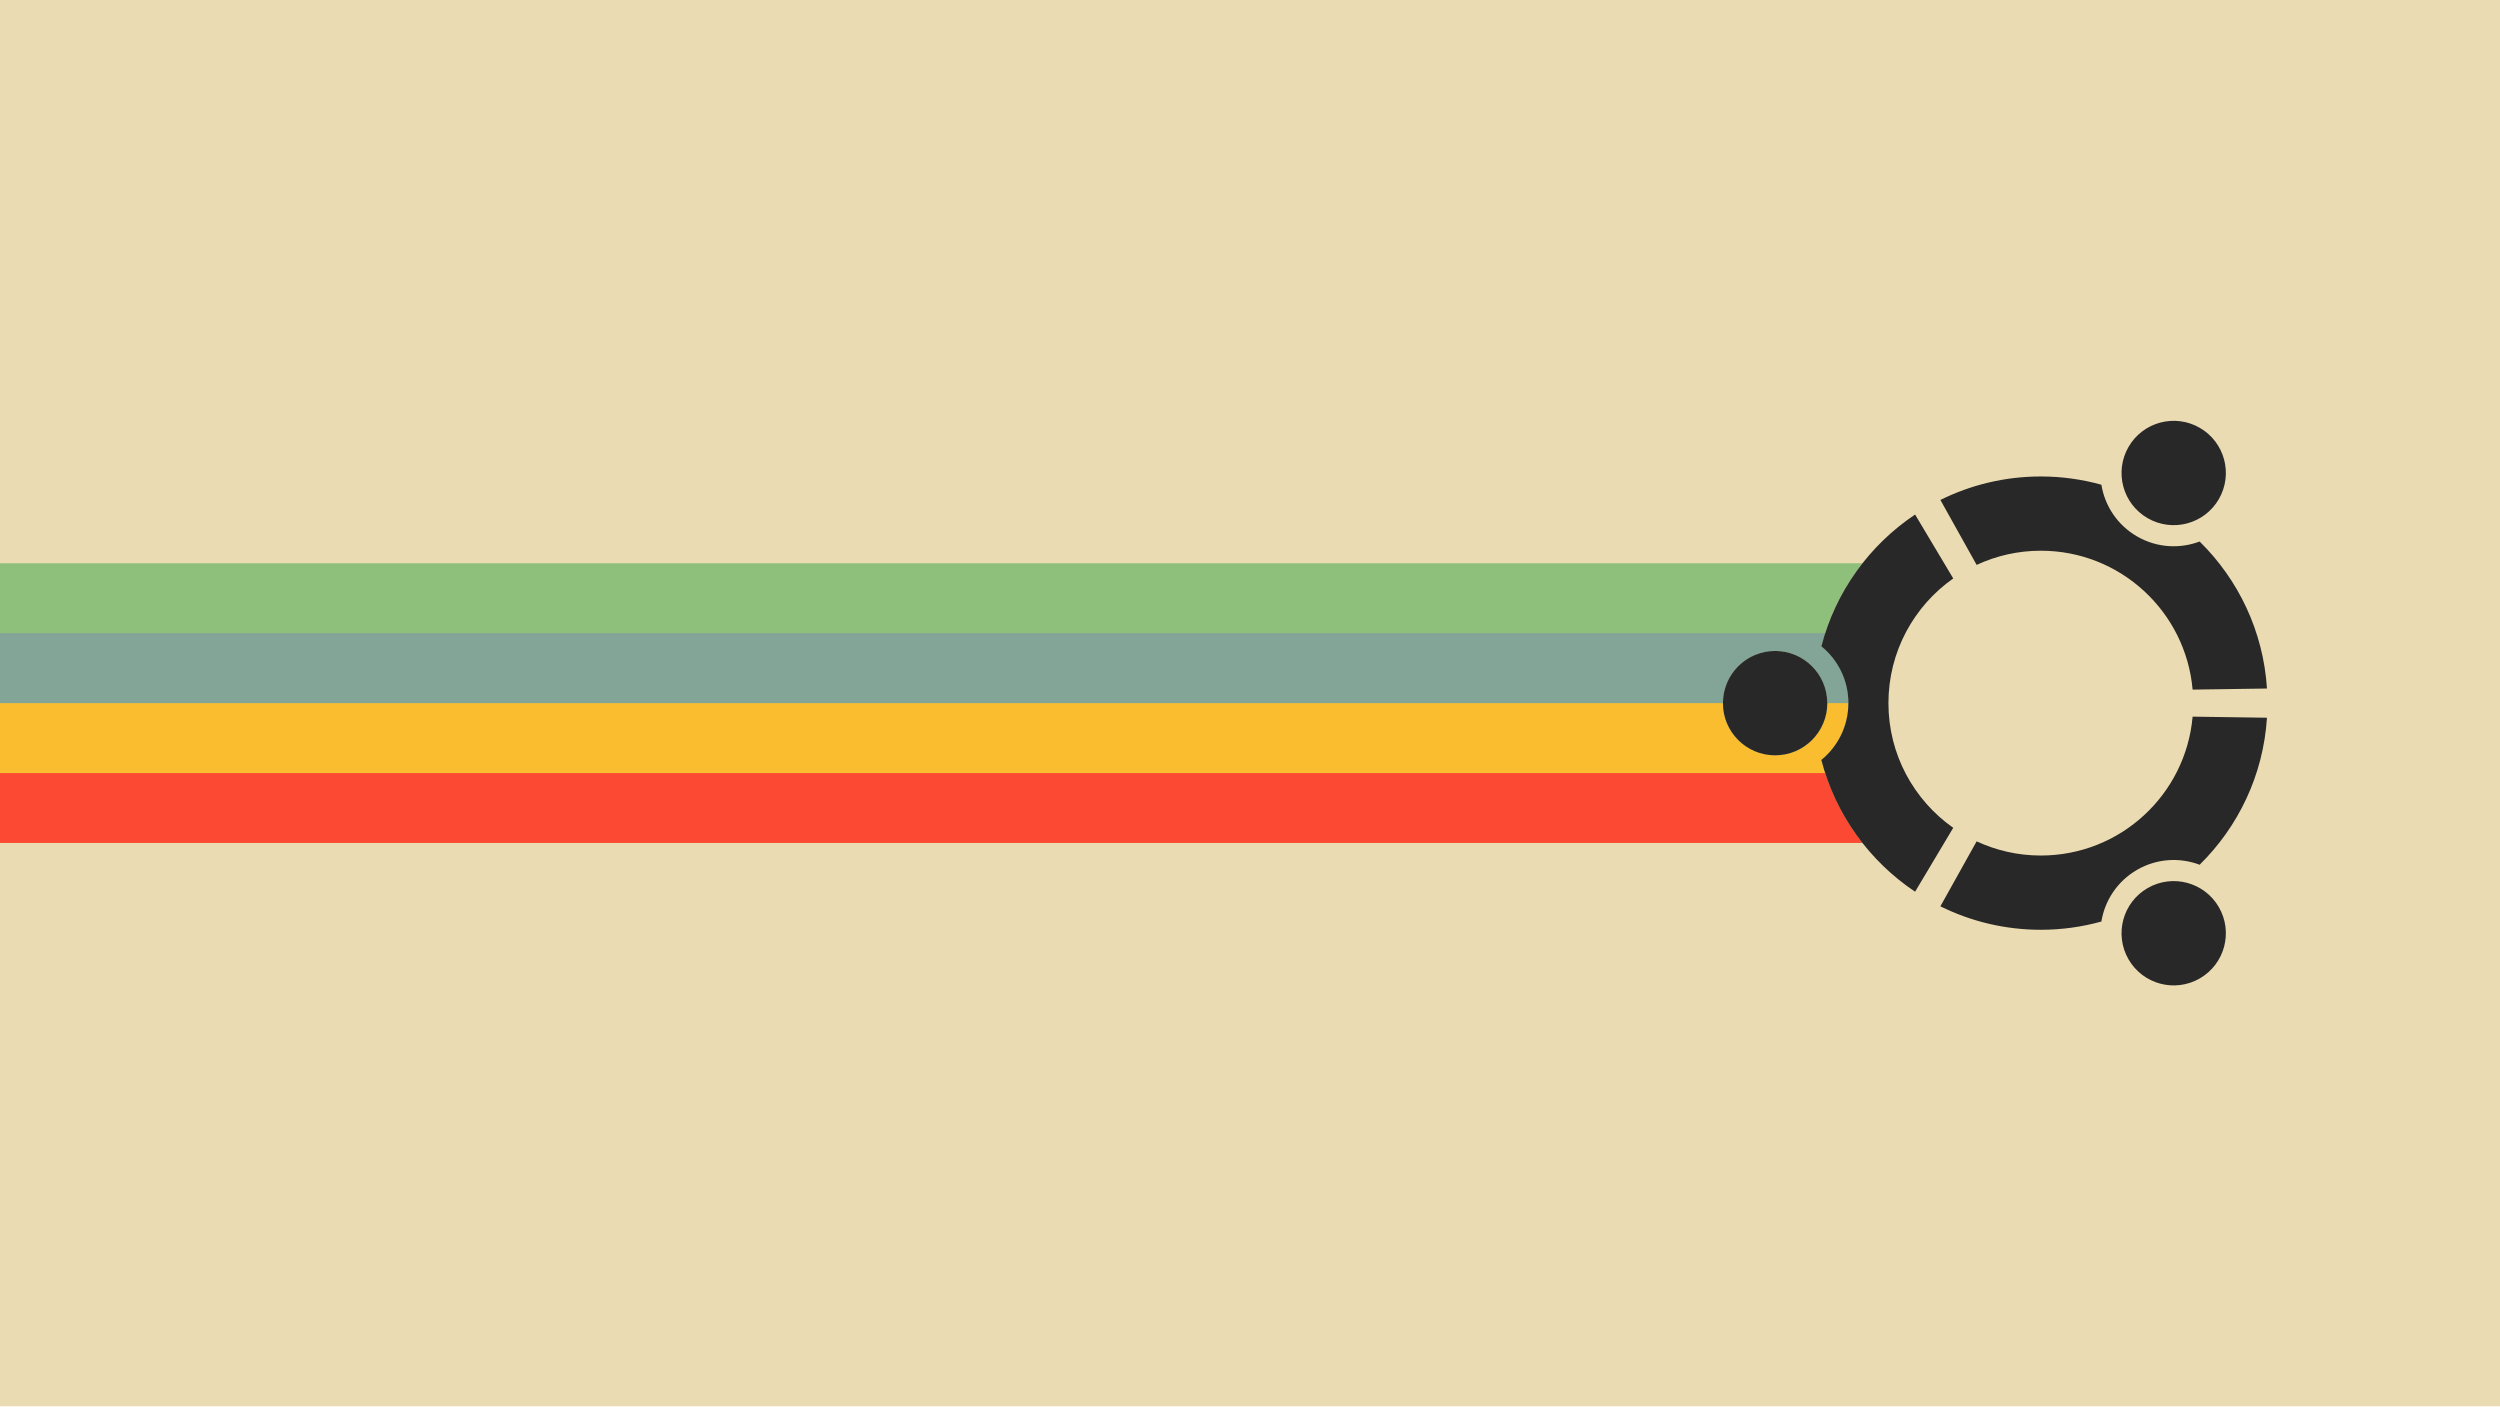
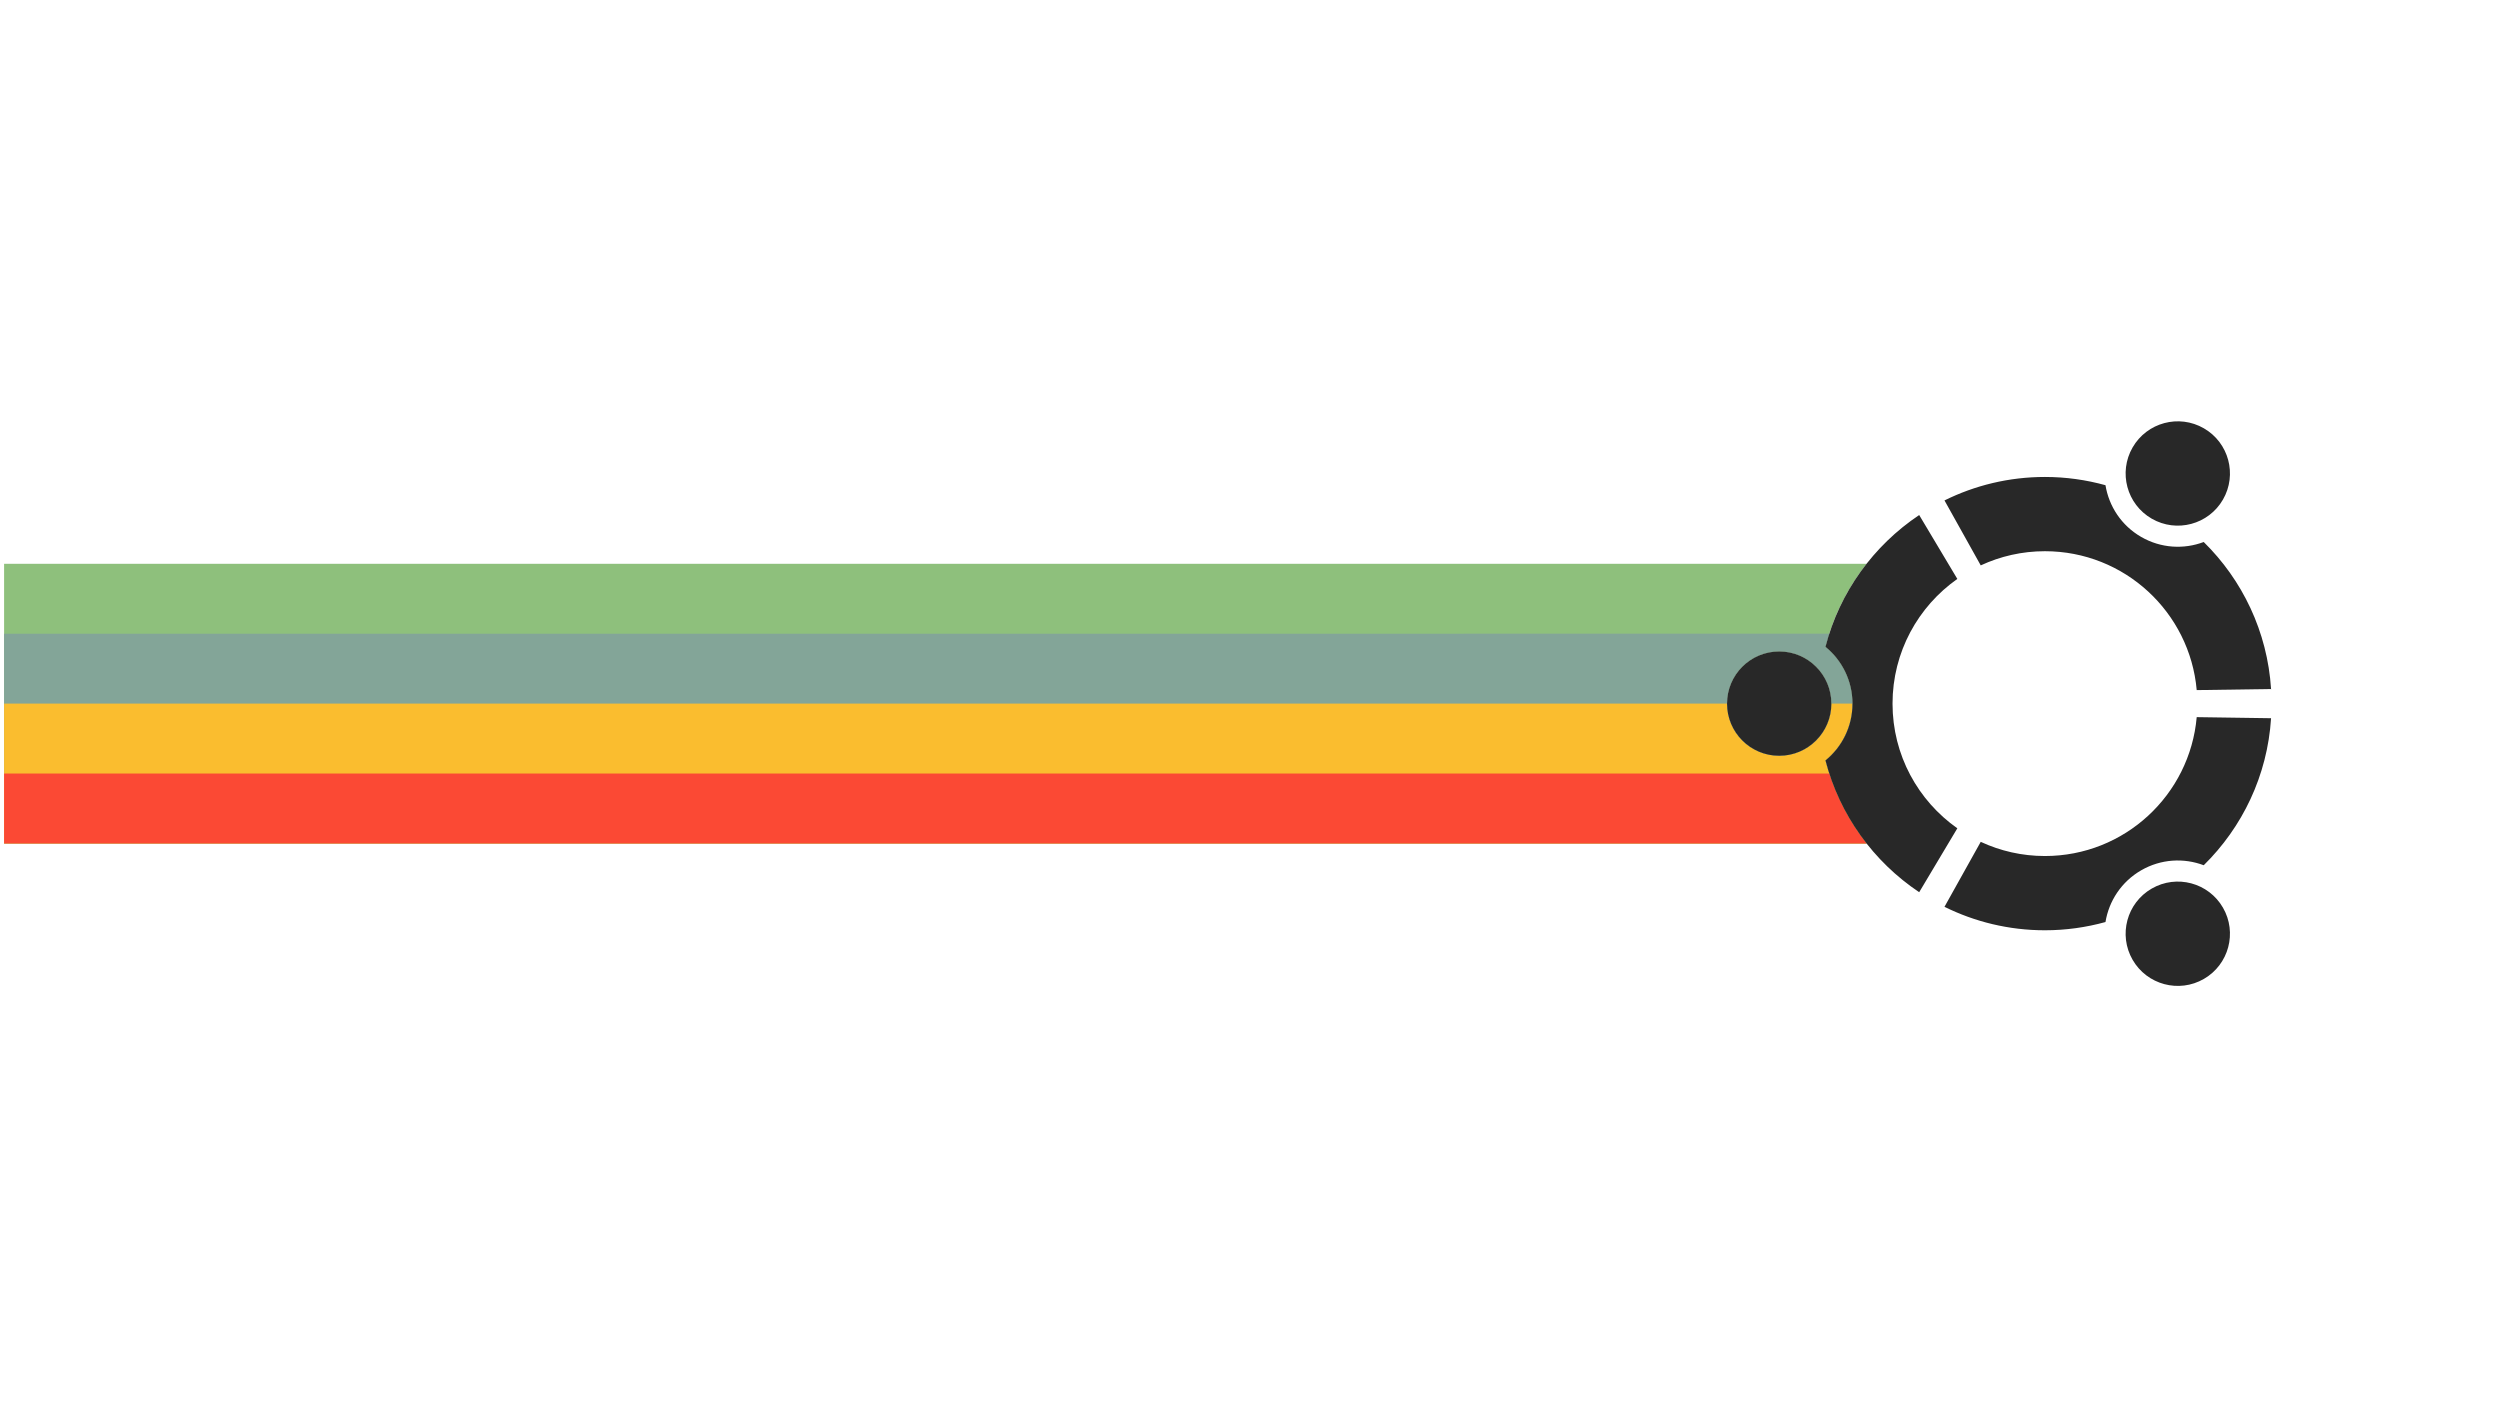
<svg xmlns="http://www.w3.org/2000/svg" version="1.1" id="svg5033" xml:space="preserve" width="1920" height="1080" viewBox="0 0 1920 1080">
  <defs id="defs5037">
    <marker style="overflow:visible" id="Arrow1Lstart" refX="0" refY="0" orient="auto">
      <path transform="matrix(0.8,0,0,0.8,10,0)" style="fill:#c53d3d;fill-opacity:0.795;fill-rule:evenodd;stroke:none;stroke-width:1pt;stroke-opacity:1" d="M 0,0 5,-5 -12.5,0 5,5 Z" id="path2155" />
    </marker>
    <clipPath clipPathUnits="userSpaceOnUse" id="clipPath5049">
      <path d="M 0,600 H 600 V 0 H 0 Z" id="path5047" />
    </clipPath>
    <marker style="overflow:visible" id="Arrow1Lstart-5" refX="0" refY="0" orient="auto">
      <path transform="matrix(0.8,0,0,0.8,10,0)" style="fill:#c53d3d;fill-opacity:0.795;fill-rule:evenodd;stroke:none;stroke-width:1pt;stroke-opacity:1" d="M 0,0 5,-5 -12.5,0 5,5 Z" id="path2155-3" />
    </marker>
    <clipPath clipPathUnits="userSpaceOnUse" id="clipPath5049-5">
      <path d="M 0,600 H 600 V 0 H 0 Z" id="path5047-6" />
    </clipPath>
  </defs>
-   <g id="g5041" transform="matrix(1.333333,0,0,-1.333333,725.4943,670.2989)">
-     <g id="g956" transform="translate(46.38433,0.711416)" />
-     <g id="g944" transform="translate(96.72556,0.711416)" />
-     <g id="g1034">
-       <rect style="fill:#ebdbb2;fill-opacity:1;fill-rule:nonzero;stroke-width:78.727;stroke-linecap:round;stroke-linejoin:round;paint-order:stroke markers fill" id="rect835" width="1440" height="810" x="-544.121" y="-502.724" transform="scale(1,-1)" />
+   <g id="g5041" transform="matrix(1.333333,0,0,-1.333333,725.4943,670.2989)" />
+   <g id="layer1">
+     <g id="g956" transform="matrix(1.333333,0,0,-1.333333,989.3401,1256.35)" />
+     <g id="g944" transform="matrix(1.333333,0,0,-1.333333,1056.462,1256.35)" />
+     <g id="g1034" transform="matrix(1.333333,0,0,-1.333333,728.6398,670.678)">
+       <rect style="opacity:0;fill:#ebdbb2;fill-opacity:1;fill-rule:nonzero;stroke-width:78.727;stroke-linecap:round;stroke-linejoin:round;paint-order:stroke markers fill" id="rect835" width="1440" height="810" x="-544.121" y="-502.724" transform="scale(1,-1)" />
      <path id="rect2943" style="fill:#8ec07c;fill-opacity:1;stroke:none;stroke-width:4.694;stroke-linejoin:round;stroke-miterlimit:4;stroke-dasharray:none;stroke-opacity:1;paint-order:stroke markers fill" d="M -544.121,178.266 V 17.183 H 528.655 c -10.941,13.934 -19.111,30.147 -23.672,47.813 9.493,7.736 15.56,19.52 15.56,32.728 0,13.209 -6.065,24.992 -15.558,32.729 4.562,17.666 12.733,33.88 23.675,47.814 z M 478.34,127.773 c 16.595,0 30.047,-13.449 30.047,-30.05 0,-16.596 -13.452,-30.048 -30.047,-30.048 -16.601,0 -30.053,13.452 -30.053,30.048 0,16.601 13.452,30.05 30.053,30.05 z" />
      <path id="rect2945" style="fill:#83a598;fill-opacity:1;stroke:none;stroke-width:4.065;stroke-linejoin:round;stroke-miterlimit:4;stroke-dasharray:none;stroke-opacity:1;paint-order:stroke markers fill" d="M -544.121,137.996 V 17.183 H 528.655 c -10.941,13.934 -19.111,30.147 -23.672,47.813 9.493,7.736 15.56,19.52 15.56,32.728 0,13.209 -6.065,24.992 -15.558,32.729 0.658,2.547 1.399,5.06 2.205,7.544 z M 478.34,127.773 c 16.595,0 30.047,-13.449 30.047,-30.05 0,-16.596 -13.452,-30.048 -30.047,-30.048 -16.601,0 -30.053,13.452 -30.053,30.048 0,16.601 13.452,30.05 30.053,30.05 z" />
      <path id="path940" style="fill:#fabd2f;fill-opacity:1;stroke:none;stroke-width:3.319;stroke-linejoin:round;stroke-miterlimit:4;stroke-dasharray:none;stroke-opacity:1;paint-order:stroke markers fill" d="M -544.121,97.724 V 17.183 H 528.655 c -10.941,13.934 -19.111,30.147 -23.672,47.813 9.493,7.736 15.56,19.52 15.56,32.728 0,4.87e-4 0,7.5e-4 0,0.002 h -12.155 c 0,-4.95e-4 0,-7.5e-4 0,-0.002 0,-16.596 -13.452,-30.048 -30.047,-30.048 -16.601,0 -30.053,13.452 -30.053,30.048 0,4.87e-4 0,7.5e-4 0,0.002 z" />
      <path id="path949" style="fill:#fb4934;fill-opacity:1;stroke:none;stroke-width:2.347;stroke-linejoin:round;stroke-miterlimit:4;stroke-dasharray:none;stroke-opacity:1;paint-order:stroke markers fill" d="M -544.121,57.454 V 17.183 H 528.655 c -9.364,11.926 -16.69,25.525 -21.469,40.271 z" />
      <path id="path882" d="m 692.906,204.263 c 14.373,-8.3 32.746,-3.377 41.041,10.991 8.299,14.374 3.38,32.746 -10.994,41.045 -14.371,8.296 -32.744,3.374 -41.042,-11 -8.296,-14.369 -3.374,-32.741 10.996,-41.037 z M 631.401,9.939 c -13.215,0 -25.738,2.938 -36.98,8.167 L 573.54,-19.314 c 17.442,-8.637 37.079,-13.517 57.861,-13.517 12.086,0 23.772,1.675 34.877,4.75 1.965,12.07 9.132,23.194 20.558,29.792 11.406,6.585 24.606,7.238 36.032,2.919 22.221,21.85 36.681,51.578 38.786,84.684 l -42.83,0.624 C 714.883,45.095 677.262,9.939 631.401,9.939 Z m 0,175.572 c 45.862,0 83.482,-35.163 87.424,-80.001 l 42.83,0.625 c -2.108,33.103 -16.567,62.83 -38.791,84.679 -11.425,-4.315 -24.624,-3.661 -36.031,2.925 -11.425,6.595 -18.59,17.718 -20.555,29.79 -11.104,3.072 -22.79,4.749 -34.876,4.749 -20.782,0 -40.417,-4.879 -57.858,-13.518 l 20.88,-37.416 c 11.24,5.229 23.763,8.167 36.978,8.167 z m -87.785,-87.786 c 0,29.7 14.76,55.932 37.327,71.817 l -21.97,36.805 C 532.675,188.774 513.11,161.914 504.985,130.451 c 9.493,-7.737 15.558,-19.52 15.558,-32.729 0,-13.208 -6.067,-24.99 -15.56,-32.726 8.124,-31.464 27.689,-58.324 53.989,-75.897 l 21.971,36.806 c -22.568,15.883 -37.327,42.115 -37.327,71.819 z M 692.91,-8.812 c -14.374,-8.299 -19.296,-26.67 -10.999,-41.038 8.299,-14.374 26.669,-19.299 41.044,-11 14.37,8.297 19.293,26.67 10.994,41.042 -8.296,14.367 -26.67,19.292 -41.039,10.996 z M 478.34,127.773 c -16.601,0 -30.052,-13.45 -30.052,-30.051 0,-16.596 13.452,-30.048 30.052,-30.048 16.595,0 30.048,13.452 30.048,30.048 0,16.601 -13.453,30.051 -30.048,30.051" style="fill:#282828;fill-opacity:1;fill-rule:nonzero;stroke:none;stroke-width:5.002" />
    </g>
  </g>
</svg>
